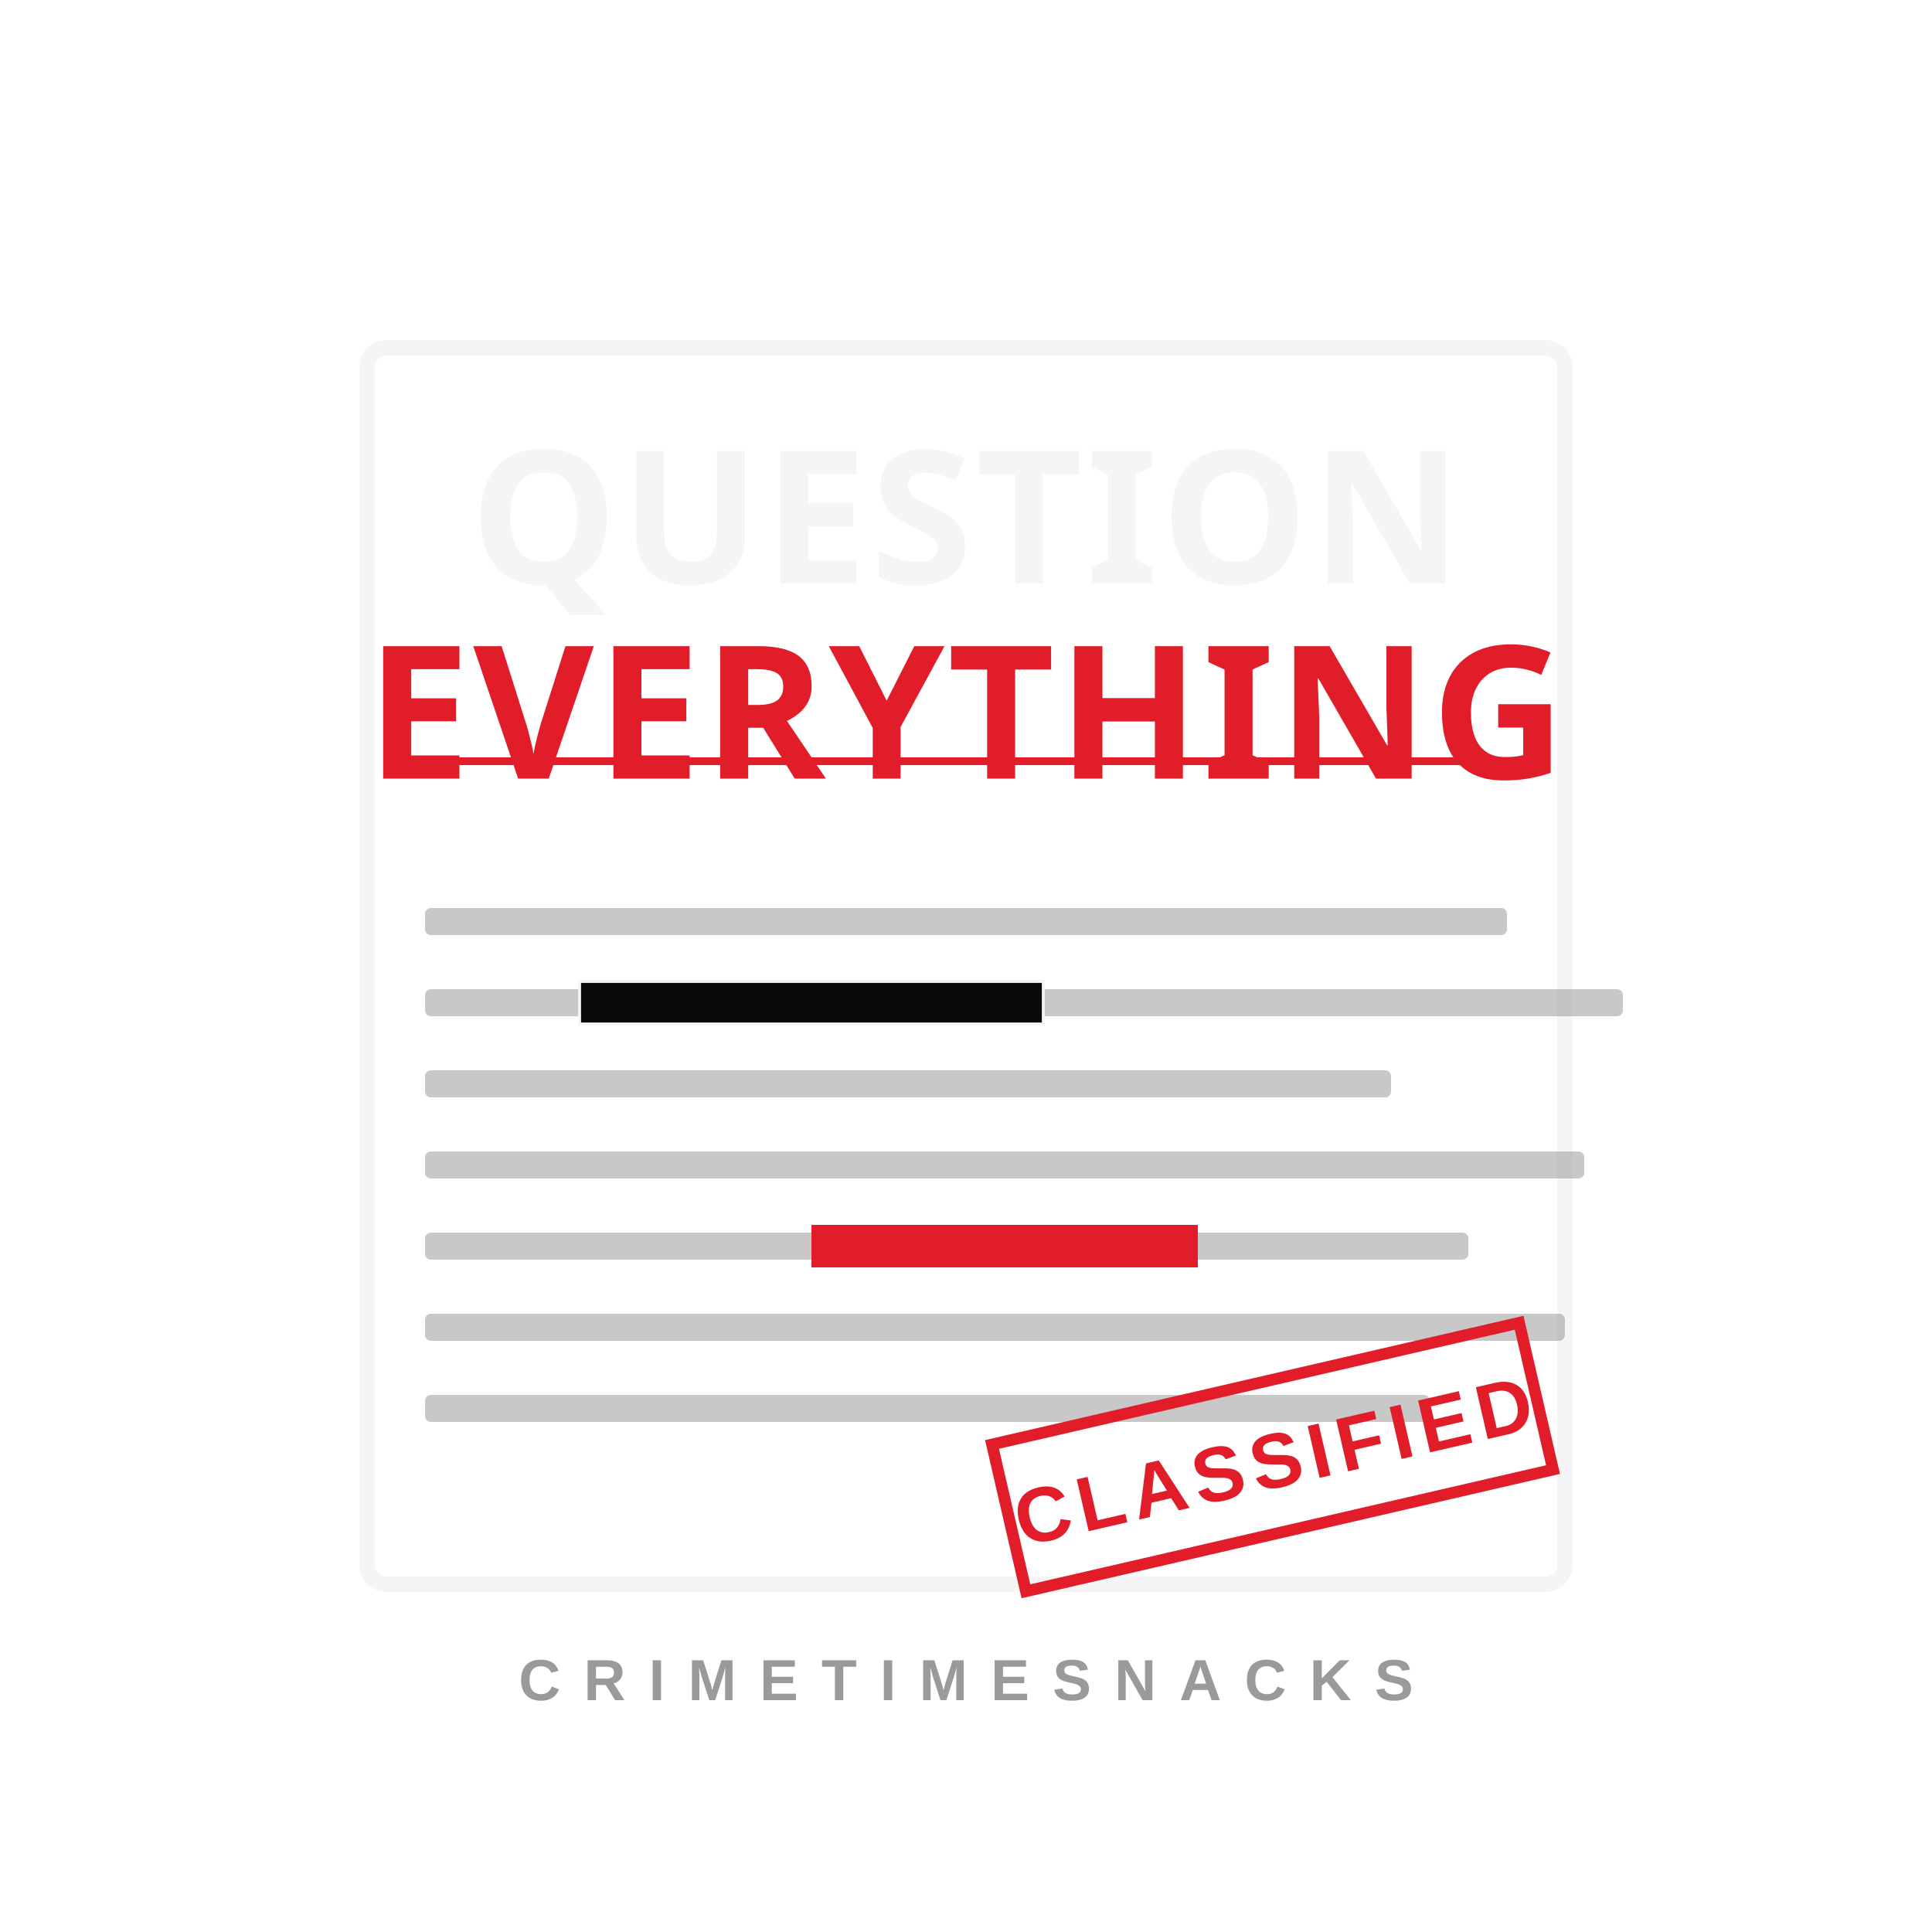
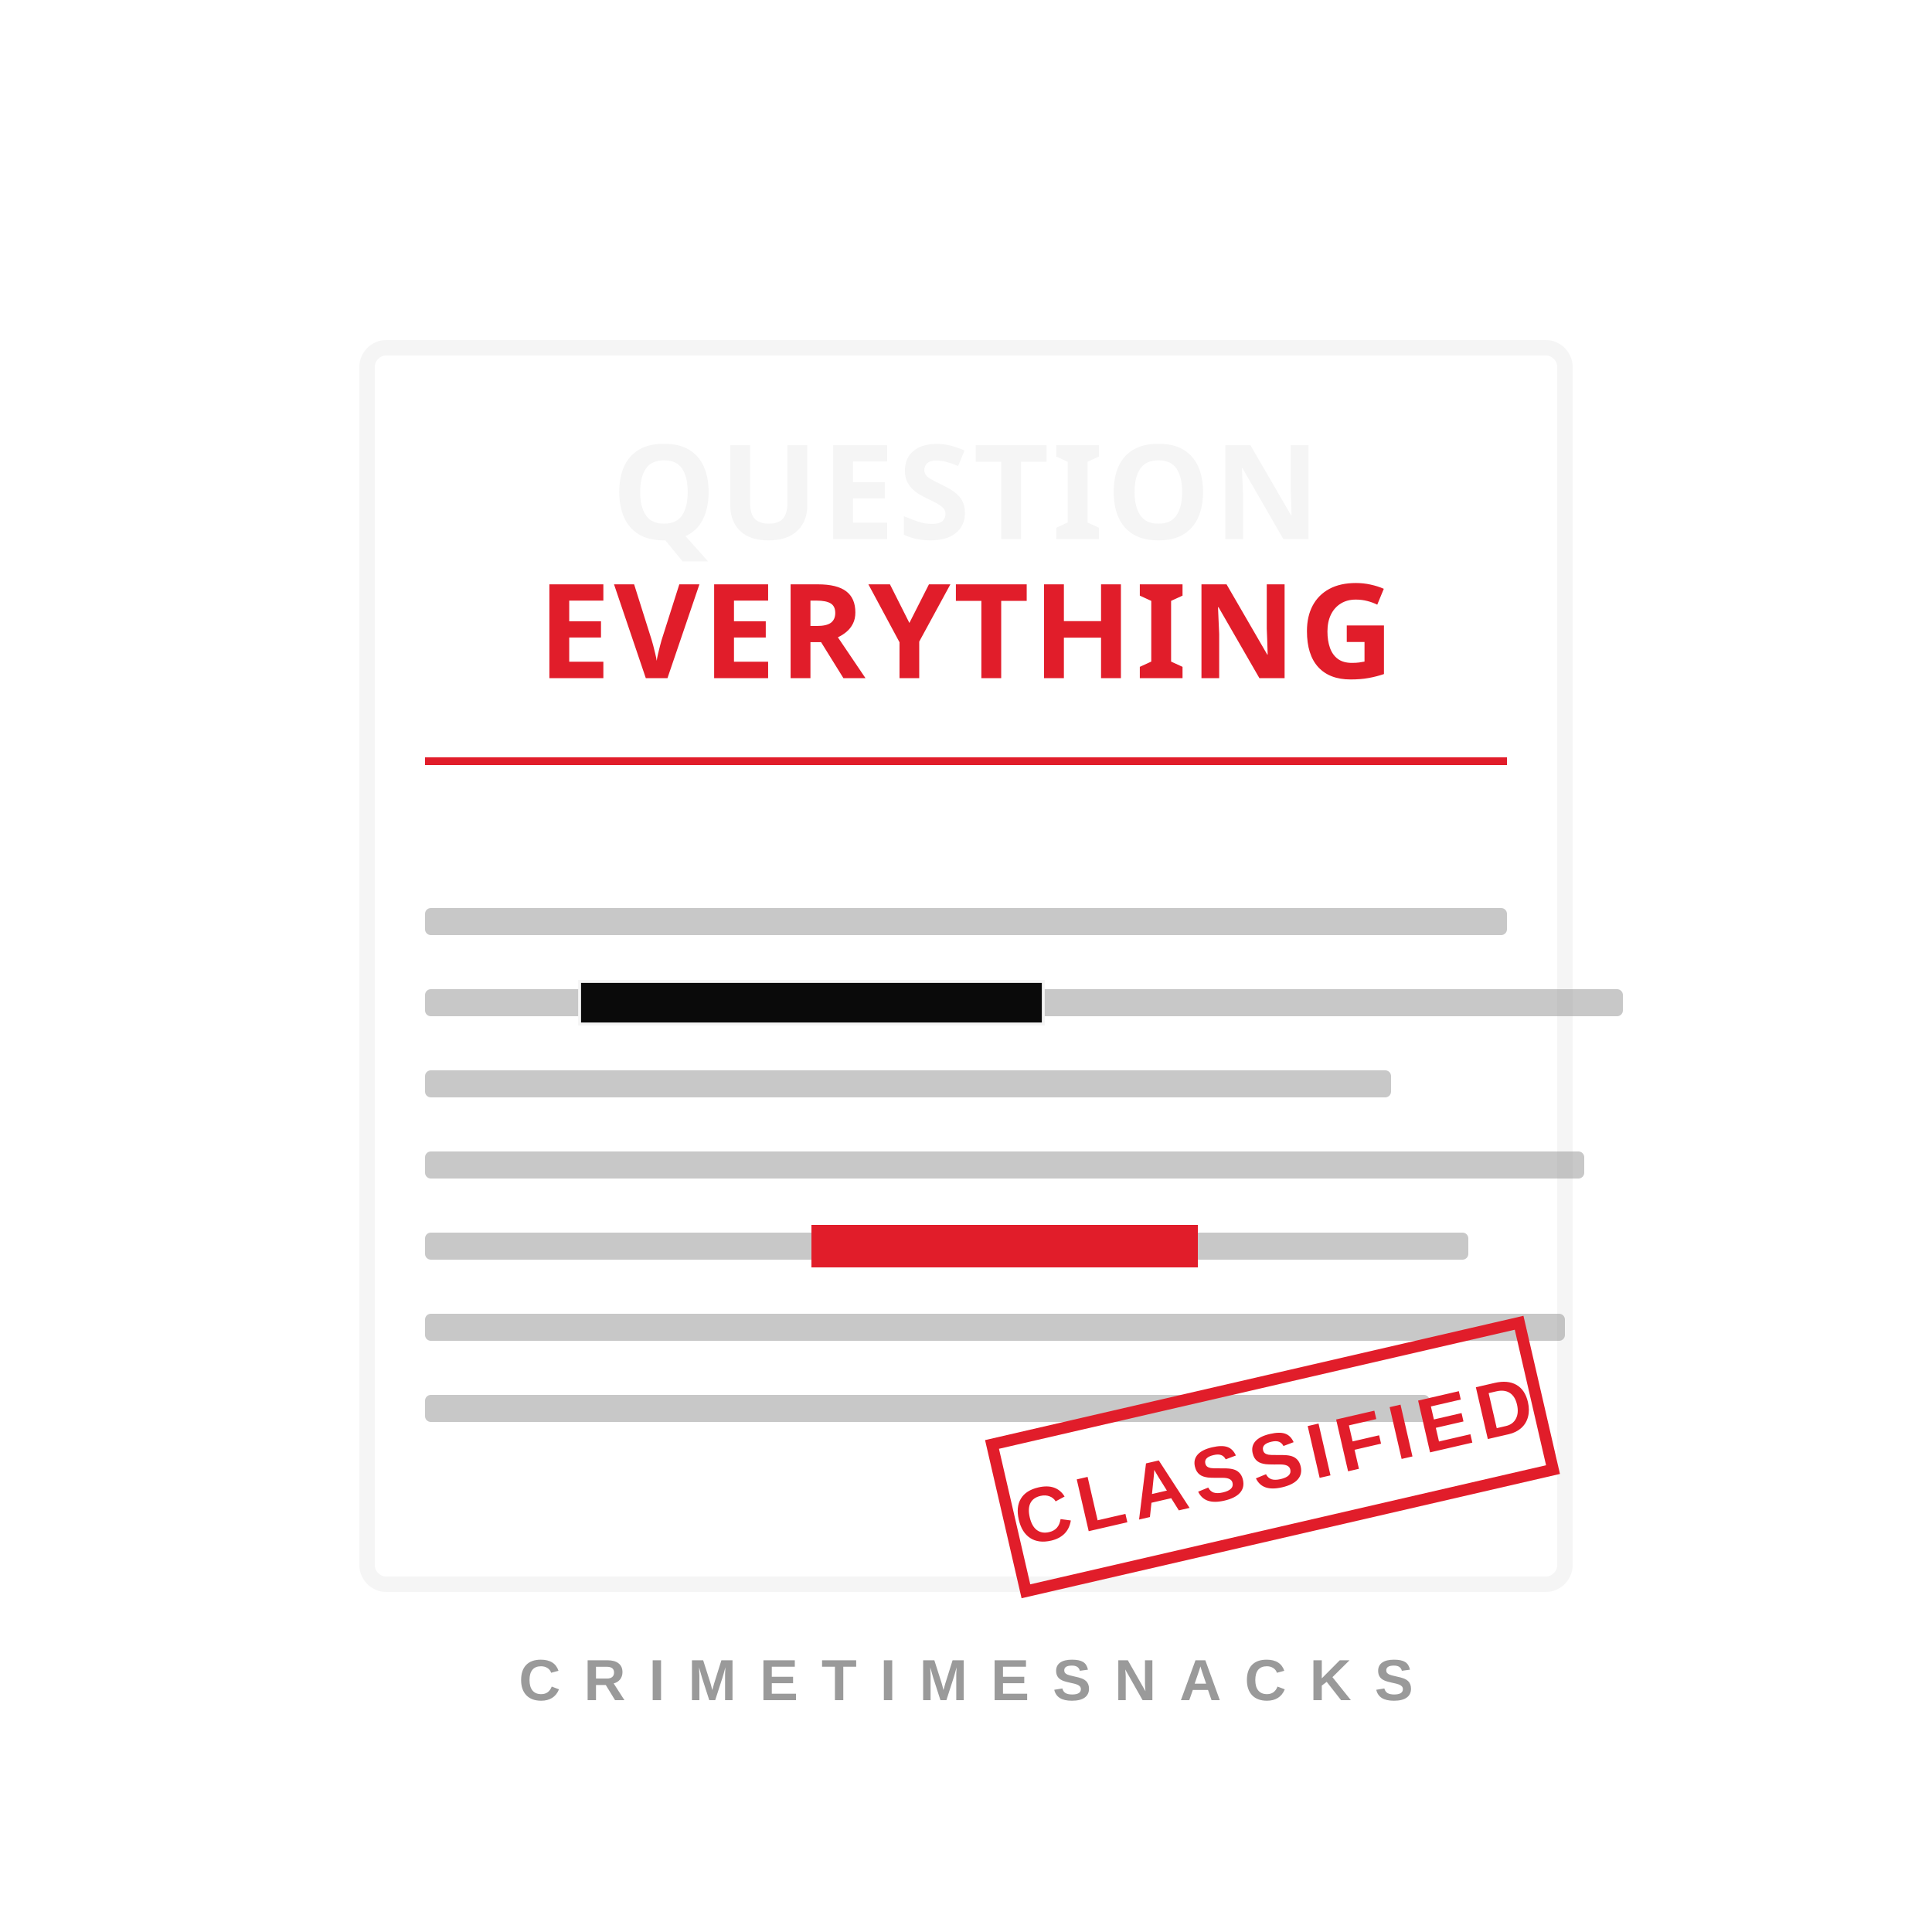
<svg xmlns="http://www.w3.org/2000/svg" viewBox="0 0 1000 1000" width="1000" height="1000" role="img" aria-label="Question / Everything CrimeTimeSnacks design">
  <g>
    <rect x="190" y="180" width="620" height="640" rx="10" fill="none" stroke="#f5f5f5" stroke-width="8" />
-     <text x="500" y="302" font-family="'Montserrat','Arial Black',Impact,sans-serif" font-weight="900" font-size="96" letter-spacing="1.5" fill="#f5f5f5" text-anchor="middle">QUESTION</text>
-     <text x="500" y="403" font-family="'Montserrat','Arial Black',Impact,sans-serif" font-weight="900" font-size="96" letter-spacing="1.5" fill="#e11d2a" text-anchor="middle">EVERYTHING</text>
+     <text x="500" y="279" font-family="'Montserrat','Arial Black',Impact,sans-serif" font-weight="900" font-size="68" letter-spacing="1.5" fill="#f5f5f5" text-anchor="middle">QUESTION</text>
+     <text x="500" y="351" font-family="'Montserrat','Arial Black',Impact,sans-serif" font-weight="900" font-size="68" letter-spacing="1.5" fill="#e11d2a" text-anchor="middle" textLength="517" lengthAdjust="spacingAndGlyphs">EVERYTHING</text>
    <rect x="220" y="392" width="560" height="4" fill="#e11d2a" />
    <rect x="220" y="470" width="560" height="14" rx="3" fill="#9a9a9a" opacity="0.55" />
    <rect x="220" y="512" width="620" height="14" rx="3" fill="#9a9a9a" opacity="0.55" />
    <rect x="300" y="508" width="240" height="22" fill="#0a0a0a" stroke="#f5f5f5" stroke-width="1.5" />
    <rect x="220" y="554" width="500" height="14" rx="3" fill="#9a9a9a" opacity="0.55" />
    <rect x="220" y="596" width="600" height="14" rx="3" fill="#9a9a9a" opacity="0.55" />
    <rect x="220" y="638" width="540" height="14" rx="3" fill="#9a9a9a" opacity="0.55" />
    <rect x="420" y="634" width="200" height="22" fill="#e11d2a" />
    <rect x="220" y="680" width="590" height="14" rx="3" fill="#9a9a9a" opacity="0.55" />
    <rect x="220" y="722" width="520" height="14" rx="3" fill="#9a9a9a" opacity="0.55" />
    <g transform="rotate(-13 660 760)">
      <rect x="520" y="715" width="280" height="78" fill="none" stroke="#e11d2a" stroke-width="6" />
      <text x="660" y="770" font-family="'Montserrat',Arial,sans-serif" font-weight="900" font-size="40" letter-spacing="4" fill="#e11d2a" text-anchor="middle">CLASSIFIED</text>
    </g>
  </g>
  <text x="500" y="880" font-family="'Montserrat',Arial,sans-serif" font-weight="700" font-size="30" letter-spacing="12" fill="#9a9a9a" text-anchor="middle">CRIMETIMESNACKS</text>
</svg>
